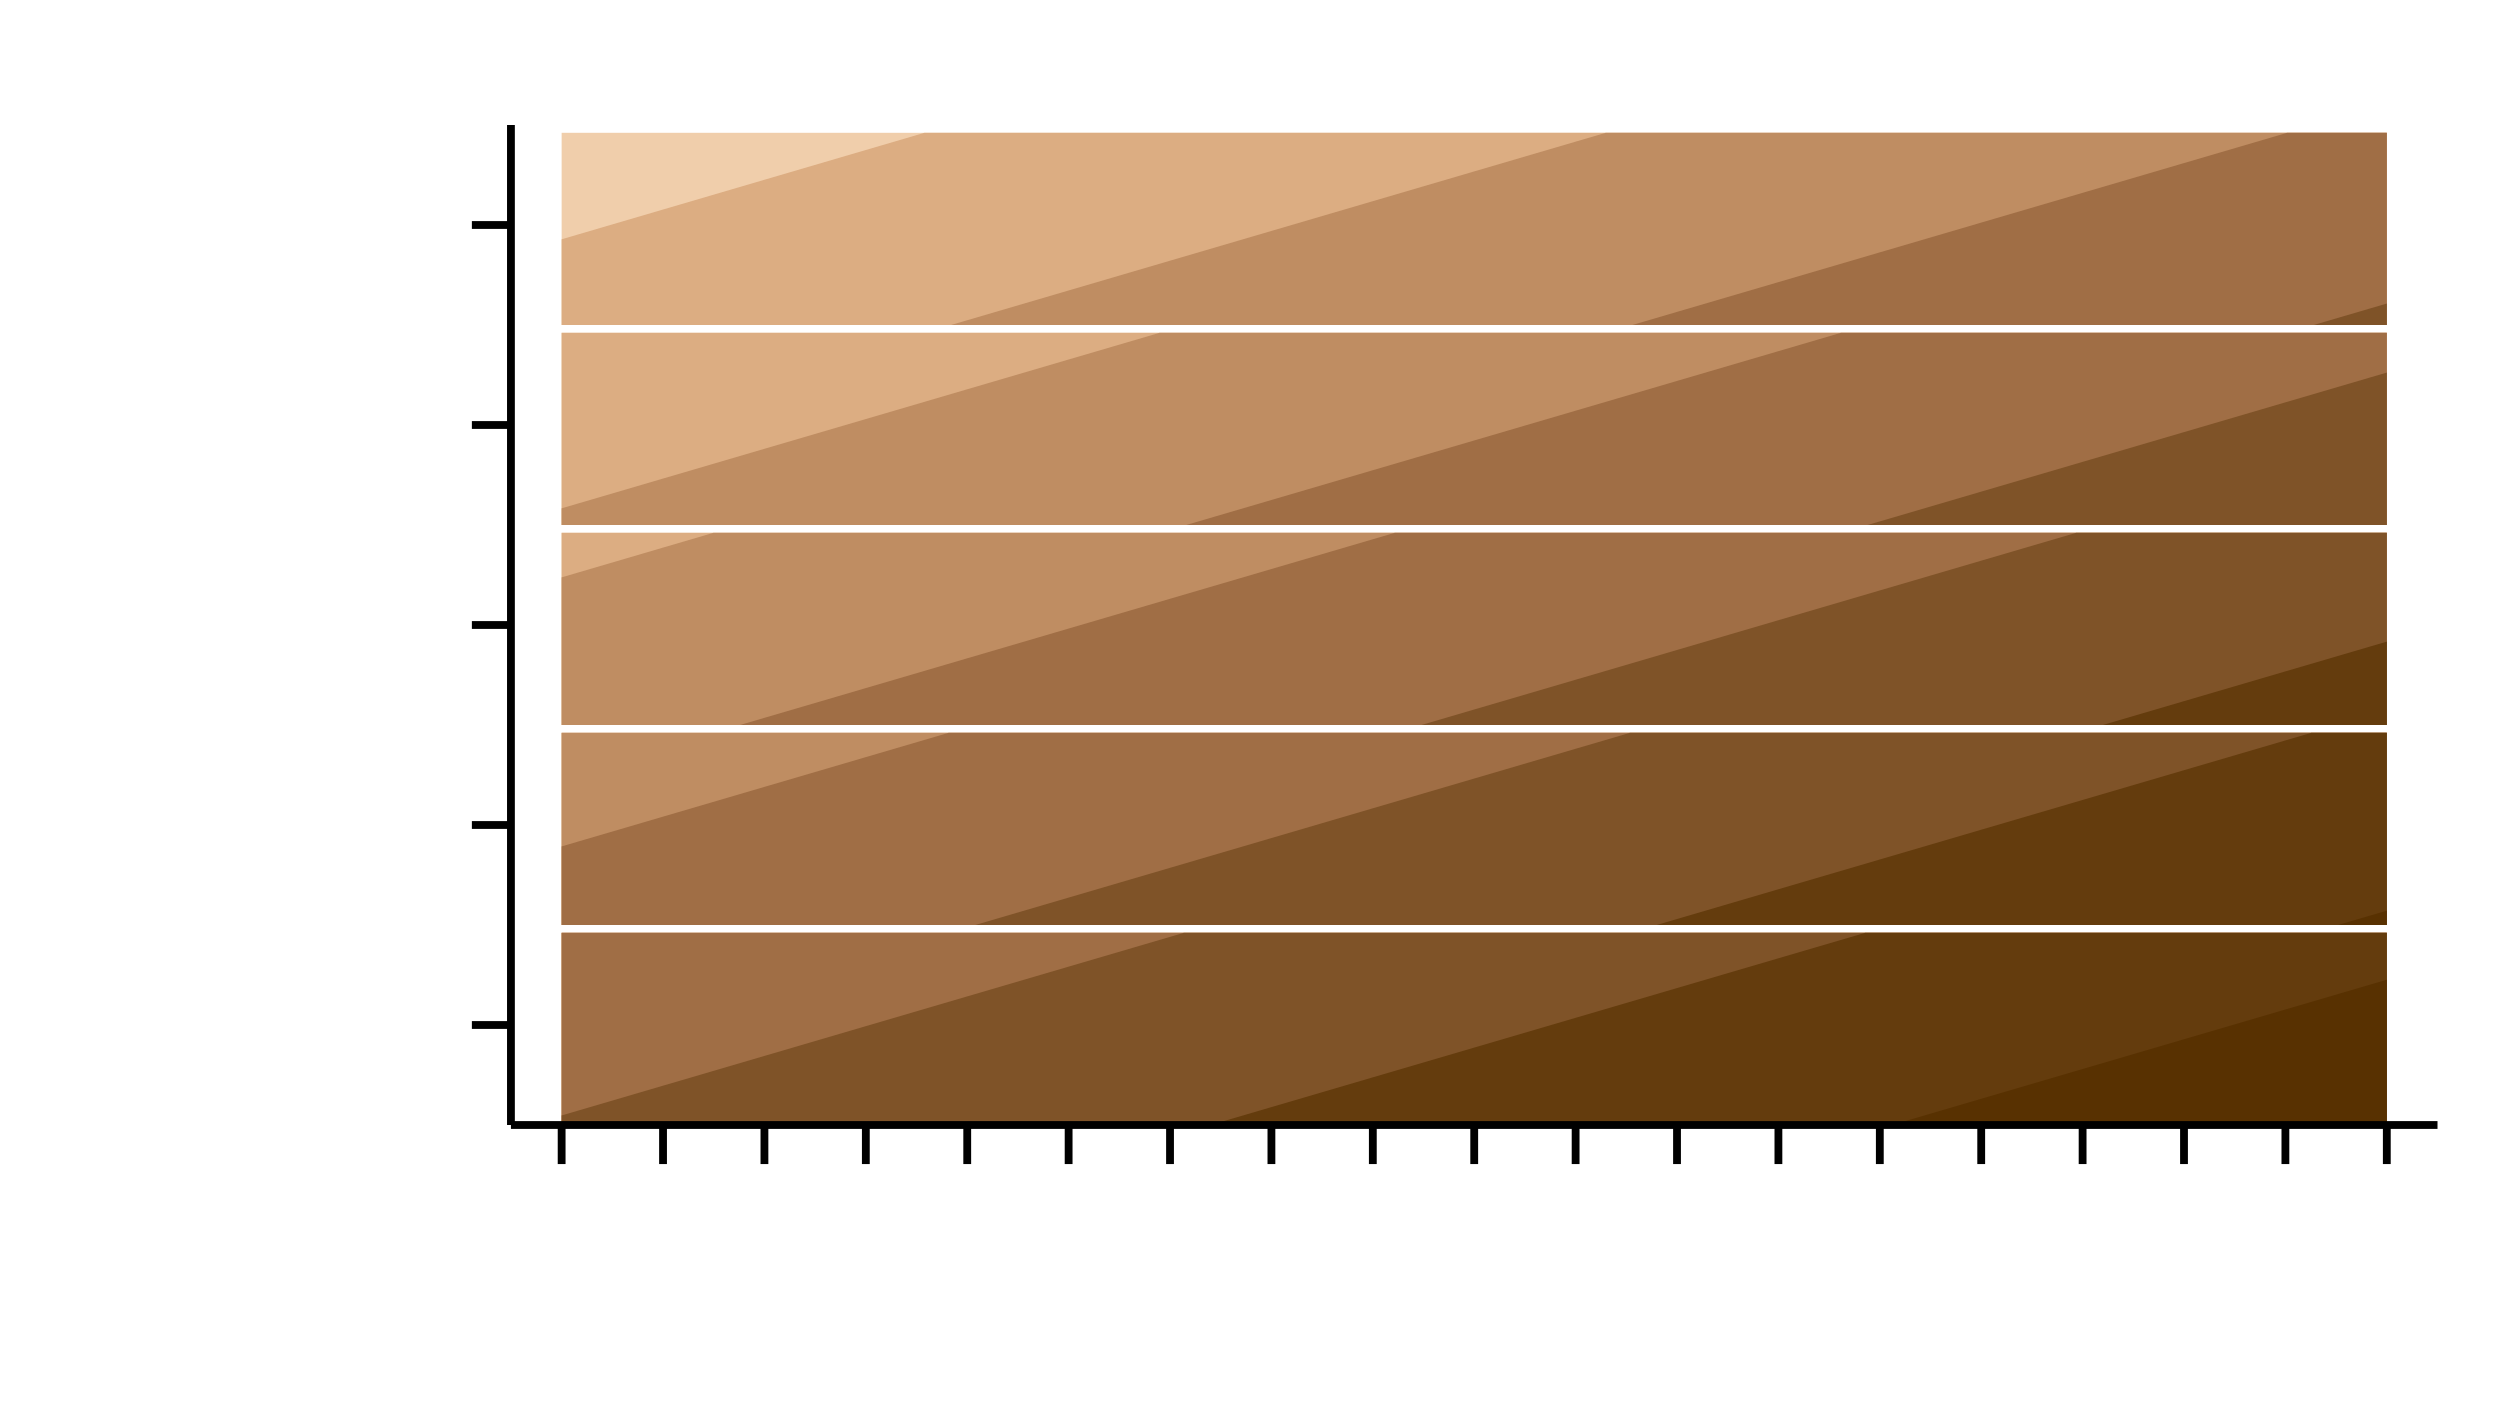
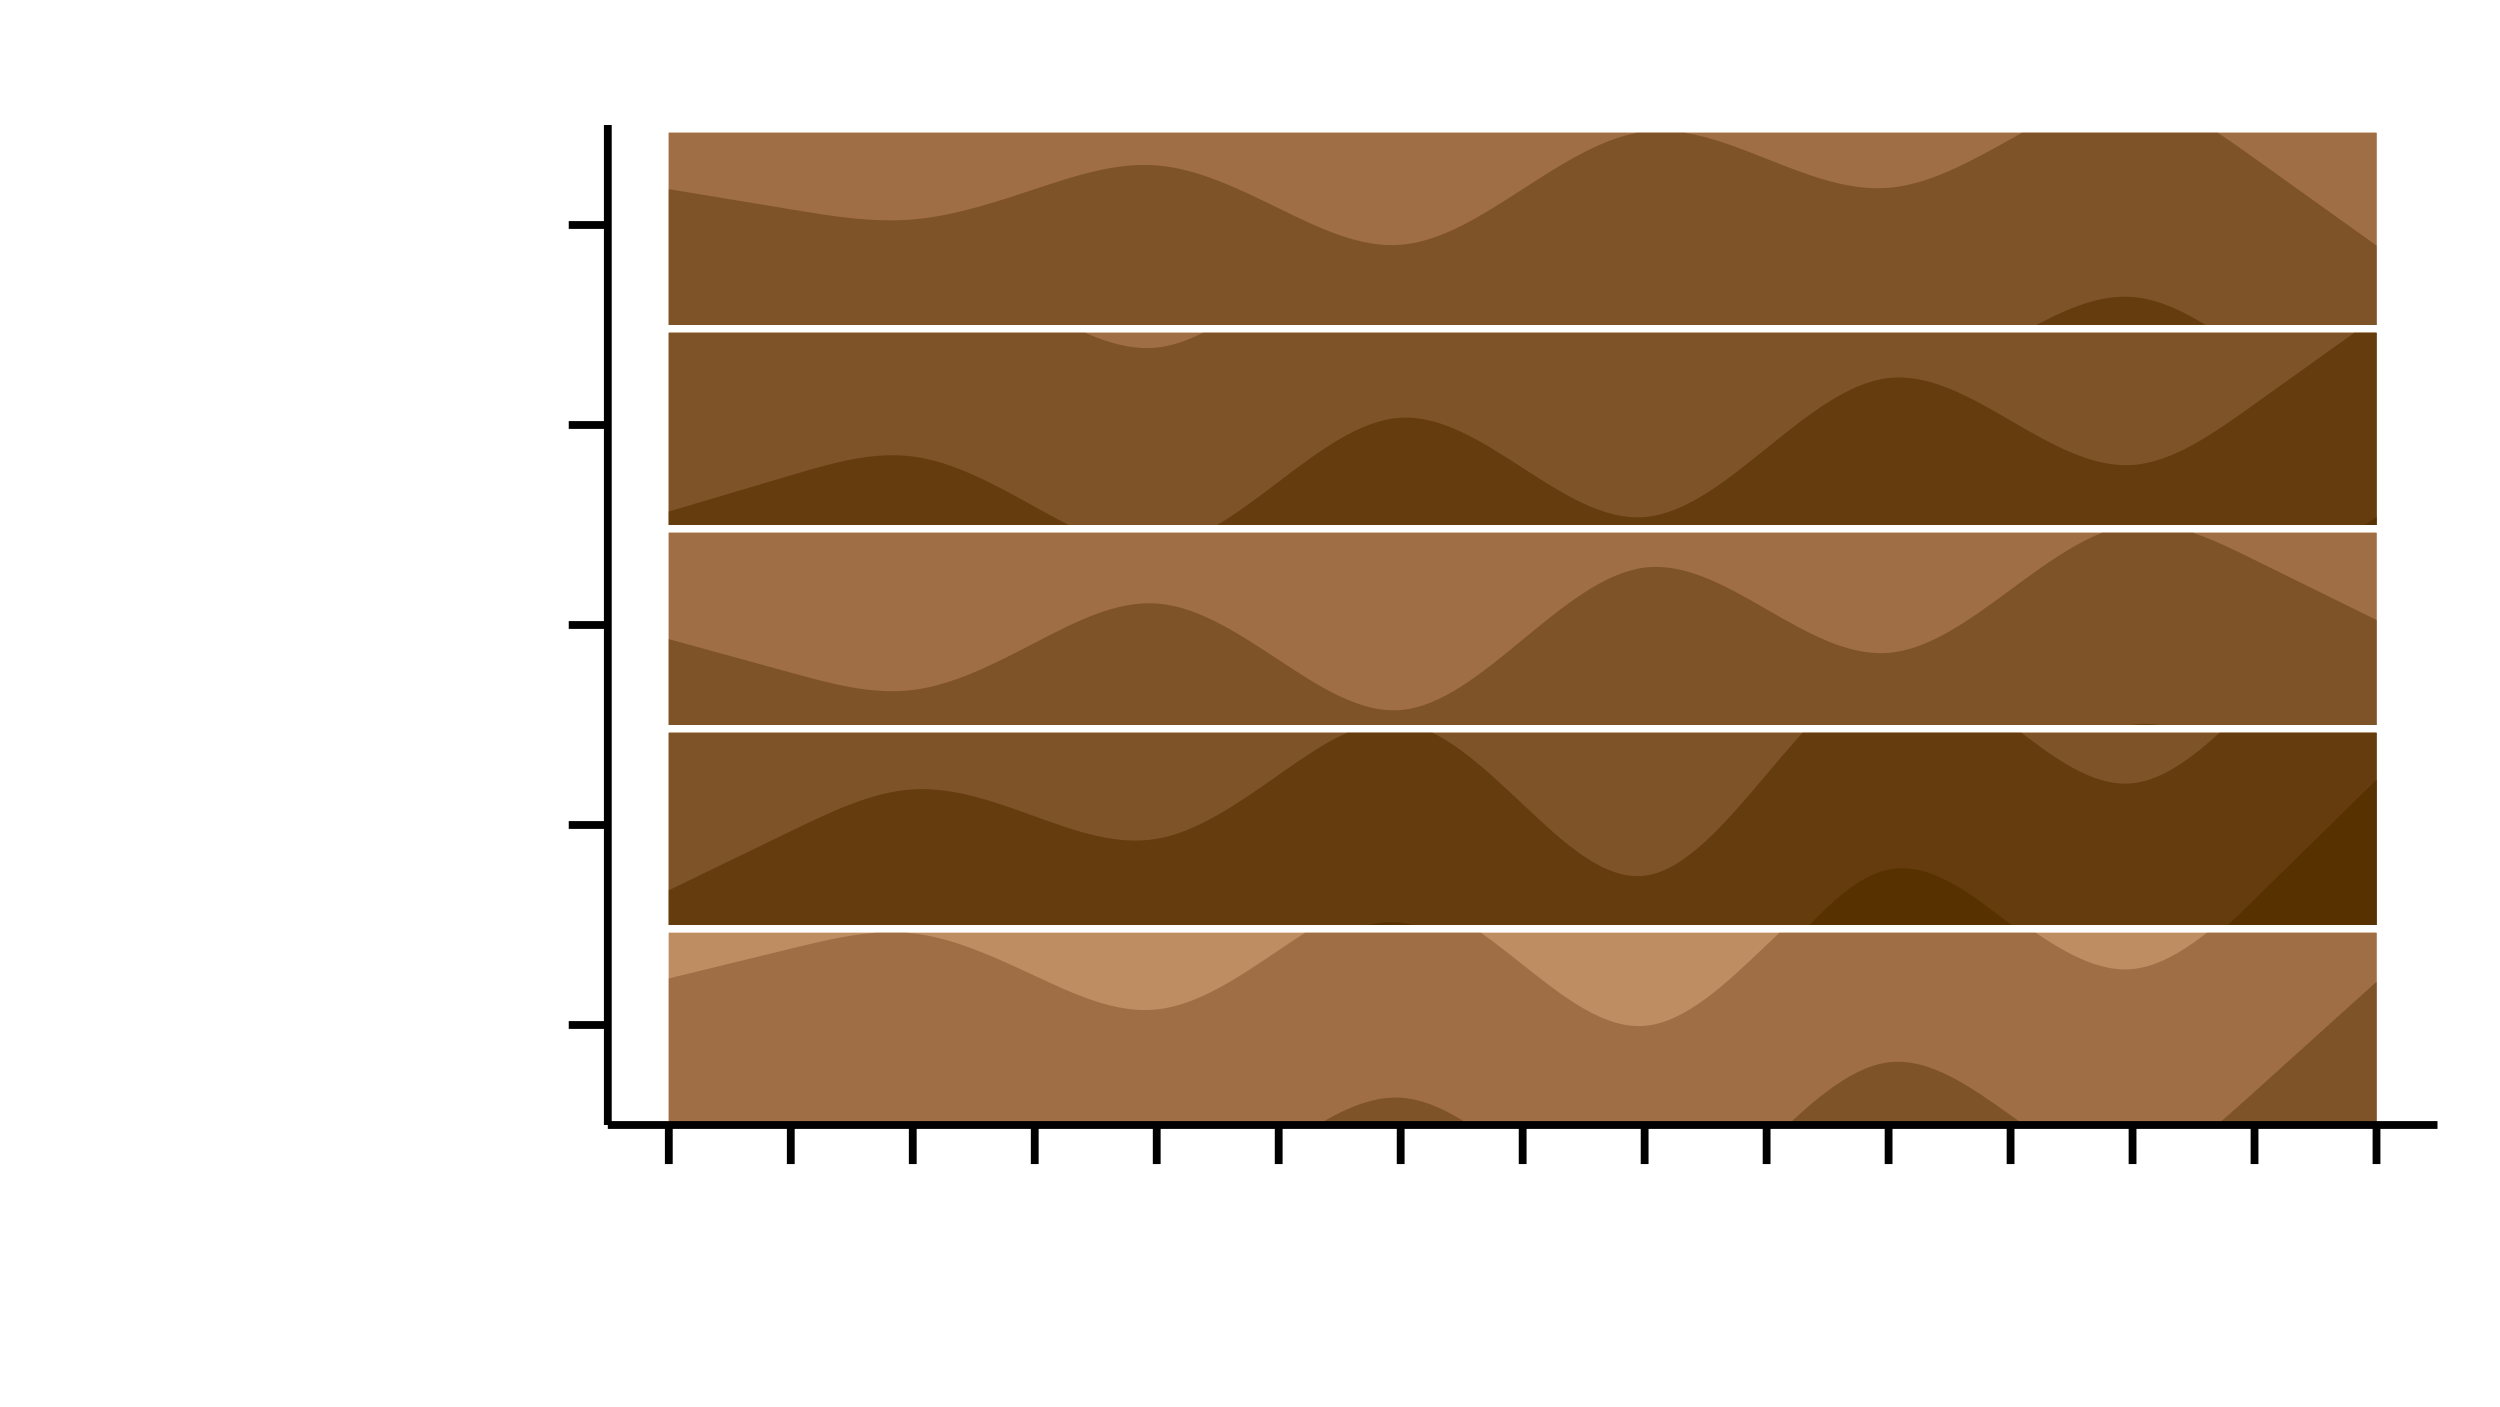
<svg xmlns="http://www.w3.org/2000/svg" width="320" height="180" viewBox="0 0 320 180">
  <svg width="320" height="180" viewBox="0 0 320 160" preserveAspectRatio="xMidYMid meet">
    <g data-chart-id="default-preview-HorizonChart" data-chart-type="area" data-area-variant="horizon" data-area-curve="basis" data-bands="7" data-renderer="observable-horizon@3" font-family="sans-serif">
      <g transform="translate(0 6)">
        <defs>
          <clipPath id="horizon-default-preview-HorizonChart-clip-0">
-             <rect x="65.4" y="1" width="246.6" height="24.6" />
+             <rect x="77.8" y="1" width="234.2" height="24.6" />
          </clipPath>
-           <path id="horizon-default-preview-HorizonChart-path-0" d="M71.889,-10.973L74.053,-11.608C76.216,-12.243,80.542,-13.513,84.868,-14.783C89.195,-16.053,93.521,-17.323,97.847,-18.593C102.174,-19.863,106.5,-21.133,110.826,-22.403C115.153,-23.673,119.479,-24.942,123.805,-26.212C128.132,-27.482,132.458,-28.752,136.784,-30.022C141.111,-31.292,145.437,-32.562,149.763,-33.832C154.089,-35.102,158.416,-36.372,162.742,-37.642C167.068,-38.912,171.395,-40.181,175.721,-41.451C180.047,-42.721,184.374,-43.991,188.7,-45.261C193.026,-46.531,197.353,-47.801,201.679,-49.071C206.005,-50.341,210.332,-51.611,214.658,-52.881C218.984,-54.15,223.311,-55.42,227.637,-56.69C231.963,-57.96,236.289,-59.23,240.616,-60.5C244.942,-61.77,249.268,-63.04,253.595,-64.31C257.921,-65.58,262.247,-66.85,266.574,-68.119C270.9,-69.389,275.226,-70.659,279.553,-71.929C283.879,-73.199,288.205,-74.469,292.532,-75.739C296.858,-77.009,301.184,-78.279,303.347,-78.914L305.511,-79.549L305.511,25.6L303.347,25.6C301.184,25.6,296.858,25.6,292.532,25.6C288.205,25.6,283.879,25.6,279.553,25.6C275.226,25.6,270.9,25.6,266.574,25.6C262.247,25.6,257.921,25.6,253.595,25.6C249.268,25.6,244.942,25.6,240.616,25.6C236.289,25.6,231.963,25.6,227.637,25.6C223.311,25.6,218.984,25.6,214.658,25.6C210.332,25.6,206.005,25.6,201.679,25.6C197.353,25.6,193.026,25.6,188.7,25.6C184.374,25.6,180.047,25.6,175.721,25.6C171.395,25.6,167.068,25.6,162.742,25.6C158.416,25.6,154.089,25.6,149.763,25.6C145.437,25.6,141.111,25.6,136.784,25.6C132.458,25.6,128.132,25.6,123.805,25.6C119.479,25.6,115.153,25.6,110.826,25.6C106.5,25.6,102.174,25.6,97.847,25.6C93.521,25.6,89.195,25.6,84.868,25.6C80.542,25.6,76.216,25.6,74.053,25.6L71.889,25.6Z" />
+           <path id="horizon-default-preview-HorizonChart-path-0" d="M85.607,-94.191L88.209,-93.76C90.811,-93.329,96.016,-92.467,101.22,-91.605C106.424,-90.743,111.629,-89.881,116.833,-90.312C122.038,-90.743,127.242,-92.467,132.447,-94.191C137.651,-95.916,142.856,-97.64,148.06,-97.231C153.264,-96.823,158.469,-94.282,163.673,-91.741C168.878,-89.2,174.082,-86.659,179.287,-87.067C184.491,-87.476,189.696,-90.834,194.9,-94.191C200.104,-97.549,205.309,-100.907,210.513,-101.553C215.718,-102.2,220.922,-100.135,226.127,-98.071C231.331,-96.006,236.536,-93.942,241.74,-94.361C246.944,-94.781,252.149,-97.685,257.353,-100.589C262.558,-103.493,267.762,-106.397,272.967,-105.989C278.171,-105.581,283.376,-101.86,288.58,-98.139C293.784,-94.418,298.989,-90.697,301.591,-88.837L304.193,-86.977L304.193,25.6L301.591,25.6C298.989,25.6,293.784,25.6,288.58,25.6C283.376,25.6,278.171,25.6,272.967,25.6C267.762,25.6,262.558,25.6,257.353,25.6C252.149,25.6,246.944,25.6,241.74,25.6C236.536,25.6,231.331,25.6,226.127,25.6C220.922,25.6,215.718,25.6,210.513,25.6C205.309,25.6,200.104,25.6,194.9,25.6C189.696,25.6,184.491,25.6,179.287,25.6C174.082,25.6,168.878,25.6,163.673,25.6C158.469,25.6,153.264,25.6,148.06,25.6C142.856,25.6,137.651,25.6,132.447,25.6C127.242,25.6,122.038,25.6,116.833,25.6C111.629,25.6,106.424,25.6,101.22,25.6C96.016,25.6,90.811,25.6,88.209,25.6L85.607,25.6Z" />
        </defs>
-         <g clip-path="url(#horizon-default-preview-HorizonChart-clip-0)" data-chart-id="default-preview-HorizonChart" data-mark-role="area" data-mark-group-id="mark-group:default-preview-HorizonChart:area" data-series-key="Alpha">
+         <g clip-path="url(#horizon-default-preview-HorizonChart-clip-0)" data-chart-id="default-preview-HorizonChart" data-mark-role="area" data-mark-group-id="mark-group:default-preview-HorizonChart:area" data-series-key="Person_A">
          <use href="#horizon-default-preview-HorizonChart-path-0" fill="#f0ceab" transform="translate(0 0)" />
          <use href="#horizon-default-preview-HorizonChart-path-0" fill="#dcad82" transform="translate(0 25.6)" />
          <use href="#horizon-default-preview-HorizonChart-path-0" fill="#bf8d62" transform="translate(0 51.2)" />
          <use href="#horizon-default-preview-HorizonChart-path-0" fill="#a06e45" transform="translate(0 76.8)" />
          <use href="#horizon-default-preview-HorizonChart-path-0" fill="#7f5328" transform="translate(0 102.4)" />
          <use href="#horizon-default-preview-HorizonChart-path-0" fill="#643c0d" transform="translate(0 128)" />
          <use href="#horizon-default-preview-HorizonChart-path-0" fill="#583101" transform="translate(0 153.6)" />
        </g>
      </g>
      <g transform="translate(0 31.6)">
        <defs>
          <clipPath id="horizon-default-preview-HorizonChart-clip-1">
-             <rect x="65.4" y="1" width="246.6" height="24.6" />
+             <rect x="77.8" y="1" width="234.2" height="24.6" />
          </clipPath>
-           <path id="horizon-default-preview-HorizonChart-path-1" d="M71.889,-27.736L74.053,-28.371C76.216,-29.006,80.542,-30.276,84.868,-31.546C89.195,-32.816,93.521,-34.086,97.847,-35.356C102.174,-36.626,106.5,-37.896,110.826,-39.165C115.153,-40.435,119.479,-41.705,123.805,-42.975C128.132,-44.245,132.458,-45.515,136.784,-46.785C141.111,-48.055,145.437,-49.325,149.763,-50.595C154.089,-51.865,158.416,-53.135,162.742,-54.404C167.068,-55.674,171.395,-56.944,175.721,-58.214C180.047,-59.484,184.374,-60.754,188.7,-62.024C193.026,-63.294,197.353,-64.564,201.679,-65.834C206.005,-67.104,210.332,-68.373,214.658,-69.643C218.984,-70.913,223.311,-72.183,227.637,-73.453C231.963,-74.723,236.289,-75.993,240.616,-77.263C244.942,-78.533,249.268,-79.803,253.595,-81.073C257.921,-82.342,262.247,-83.612,266.574,-84.882C270.9,-86.152,275.226,-87.422,279.553,-88.692C283.879,-89.962,288.205,-91.232,292.532,-92.502C296.858,-93.772,301.184,-95.042,303.347,-95.677L305.511,-96.312L305.511,25.6L303.347,25.6C301.184,25.6,296.858,25.6,292.532,25.6C288.205,25.6,283.879,25.6,279.553,25.6C275.226,25.6,270.9,25.6,266.574,25.6C262.247,25.6,257.921,25.6,253.595,25.6C249.268,25.6,244.942,25.6,240.616,25.6C236.289,25.6,231.963,25.6,227.637,25.6C223.311,25.6,218.984,25.6,214.658,25.6C210.332,25.6,206.005,25.6,201.679,25.6C197.353,25.6,193.026,25.6,188.7,25.6C184.374,25.6,180.047,25.6,175.721,25.6C171.395,25.6,167.068,25.6,162.742,25.6C158.416,25.6,154.089,25.6,149.763,25.6C145.437,25.6,141.111,25.6,136.784,25.6C132.458,25.6,128.132,25.6,123.805,25.6C119.479,25.6,115.153,25.6,110.826,25.6C106.5,25.6,102.174,25.6,97.847,25.6C93.521,25.6,89.195,25.6,84.868,25.6C80.542,25.6,76.216,25.6,74.053,25.6L71.889,25.6Z" />
+           <path id="horizon-default-preview-HorizonChart-path-1" d="M85.607,-104.129L88.209,-104.9C90.811,-105.671,96.016,-107.214,101.22,-108.757C106.424,-110.3,111.629,-111.842,116.833,-111.173C122.038,-110.504,127.242,-107.622,132.447,-104.741C137.651,-101.86,142.856,-98.978,148.06,-99.512C153.264,-100.045,158.469,-103.992,163.673,-107.94C168.878,-111.888,174.082,-115.835,179.287,-116.13C184.491,-116.425,189.696,-113.068,194.9,-109.71C200.104,-106.352,205.309,-102.994,210.513,-103.414C215.718,-103.834,220.922,-108.031,226.127,-112.228C231.331,-116.425,236.536,-120.623,241.74,-121.212C246.944,-121.802,252.149,-118.785,257.353,-115.767C262.558,-112.75,267.762,-109.732,272.967,-110.084C278.171,-110.436,283.376,-114.157,288.58,-117.877C293.784,-121.598,298.989,-125.319,301.591,-127.179L304.193,-129.04L304.193,25.6L301.591,25.6C298.989,25.6,293.784,25.6,288.58,25.6C283.376,25.6,278.171,25.6,272.967,25.6C267.762,25.6,262.558,25.6,257.353,25.6C252.149,25.6,246.944,25.6,241.74,25.6C236.536,25.6,231.331,25.6,226.127,25.6C220.922,25.6,215.718,25.6,210.513,25.6C205.309,25.6,200.104,25.6,194.9,25.6C189.696,25.6,184.491,25.6,179.287,25.6C174.082,25.6,168.878,25.6,163.673,25.6C158.469,25.6,153.264,25.6,148.06,25.6C142.856,25.6,137.651,25.6,132.447,25.6C127.242,25.6,122.038,25.6,116.833,25.6C111.629,25.6,106.424,25.6,101.22,25.6C96.016,25.6,90.811,25.6,88.209,25.6L85.607,25.6Z" />
        </defs>
-         <g clip-path="url(#horizon-default-preview-HorizonChart-clip-1)" data-chart-id="default-preview-HorizonChart" data-mark-role="area" data-mark-group-id="mark-group:default-preview-HorizonChart:area" data-series-key="Beta">
+         <g clip-path="url(#horizon-default-preview-HorizonChart-clip-1)" data-chart-id="default-preview-HorizonChart" data-mark-role="area" data-mark-group-id="mark-group:default-preview-HorizonChart:area" data-series-key="Person_B">
          <use href="#horizon-default-preview-HorizonChart-path-1" fill="#f0ceab" transform="translate(0 0)" />
          <use href="#horizon-default-preview-HorizonChart-path-1" fill="#dcad82" transform="translate(0 25.6)" />
          <use href="#horizon-default-preview-HorizonChart-path-1" fill="#bf8d62" transform="translate(0 51.2)" />
          <use href="#horizon-default-preview-HorizonChart-path-1" fill="#a06e45" transform="translate(0 76.8)" />
          <use href="#horizon-default-preview-HorizonChart-path-1" fill="#7f5328" transform="translate(0 102.4)" />
          <use href="#horizon-default-preview-HorizonChart-path-1" fill="#643c0d" transform="translate(0 128)" />
          <use href="#horizon-default-preview-HorizonChart-path-1" fill="#583101" transform="translate(0 153.6)" />
        </g>
      </g>
      <g transform="translate(0 57.2)">
        <defs>
          <clipPath id="horizon-default-preview-HorizonChart-clip-2">
-             <rect x="65.4" y="1" width="246.6" height="24.6" />
+             <rect x="77.8" y="1" width="234.2" height="24.6" />
          </clipPath>
-           <path id="horizon-default-preview-HorizonChart-path-2" d="M71.889,-44.499L74.053,-45.134C76.216,-45.769,80.542,-47.039,84.868,-48.309C89.195,-49.579,93.521,-50.849,97.847,-52.119C102.174,-53.388,106.5,-54.658,110.826,-55.928C115.153,-57.198,119.479,-58.468,123.805,-59.738C128.132,-61.008,132.458,-62.278,136.784,-63.548C141.111,-64.818,145.437,-66.088,149.763,-67.358C154.089,-68.627,158.416,-69.897,162.742,-71.167C167.068,-72.437,171.395,-73.707,175.721,-74.977C180.047,-76.247,184.374,-77.517,188.7,-78.787C193.026,-80.057,197.353,-81.327,201.679,-82.596C206.005,-83.866,210.332,-85.136,214.658,-86.406C218.984,-87.676,223.311,-88.946,227.637,-90.216C231.963,-91.486,236.289,-92.756,240.616,-94.026C244.942,-95.296,249.268,-96.565,253.595,-97.835C257.921,-99.105,262.247,-100.375,266.574,-101.645C270.9,-102.915,275.226,-104.185,279.553,-105.455C283.879,-106.725,288.205,-107.995,292.532,-109.265C296.858,-110.535,301.184,-111.804,303.347,-112.439L305.511,-113.074L305.511,25.6L303.347,25.6C301.184,25.6,296.858,25.6,292.532,25.6C288.205,25.6,283.879,25.6,279.553,25.6C275.226,25.6,270.9,25.6,266.574,25.6C262.247,25.6,257.921,25.6,253.595,25.6C249.268,25.6,244.942,25.6,240.616,25.6C236.289,25.6,231.963,25.6,227.637,25.6C223.311,25.6,218.984,25.6,214.658,25.6C210.332,25.6,206.005,25.6,201.679,25.6C197.353,25.6,193.026,25.6,188.7,25.6C184.374,25.6,180.047,25.6,175.721,25.6C171.395,25.6,167.068,25.6,162.742,25.6C158.416,25.6,154.089,25.6,149.763,25.6C145.437,25.6,141.111,25.6,136.784,25.6C132.458,25.6,128.132,25.6,123.805,25.6C119.479,25.6,115.153,25.6,110.826,25.6C106.5,25.6,102.174,25.6,97.847,25.6C93.521,25.6,89.195,25.6,84.868,25.6C80.542,25.6,76.216,25.6,74.053,25.6L71.889,25.6Z" />
+           <path id="horizon-default-preview-HorizonChart-path-2" d="M85.607,-87.793L88.209,-87.079C90.811,-86.364,96.016,-84.935,101.22,-83.505C106.424,-82.076,111.629,-80.647,116.833,-81.282C122.038,-81.917,127.242,-84.617,132.447,-87.317C137.651,-90.017,142.856,-92.717,148.06,-92.354C153.264,-91.991,158.469,-88.565,163.673,-85.139C168.878,-81.713,174.082,-78.287,179.287,-78.718C184.491,-79.149,189.696,-83.437,194.9,-87.725C200.104,-92.013,205.309,-96.301,210.513,-96.948C215.718,-97.594,220.922,-94.6,226.127,-91.605C231.331,-88.61,236.536,-85.615,241.74,-86.035C246.944,-86.455,252.149,-90.289,257.353,-94.123C262.558,-97.957,267.762,-101.792,272.967,-102.427C278.171,-103.062,283.376,-100.498,288.58,-97.935C293.784,-95.371,298.989,-92.807,301.591,-91.525L304.193,-90.244L304.193,25.6L301.591,25.6C298.989,25.6,293.784,25.6,288.58,25.6C283.376,25.6,278.171,25.6,272.967,25.6C267.762,25.6,262.558,25.6,257.353,25.6C252.149,25.6,246.944,25.6,241.74,25.6C236.536,25.6,231.331,25.6,226.127,25.6C220.922,25.6,215.718,25.6,210.513,25.6C205.309,25.6,200.104,25.6,194.9,25.6C189.696,25.6,184.491,25.6,179.287,25.6C174.082,25.6,168.878,25.6,163.673,25.6C158.469,25.6,153.264,25.6,148.06,25.6C142.856,25.6,137.651,25.6,132.447,25.6C127.242,25.6,122.038,25.6,116.833,25.6C111.629,25.6,106.424,25.6,101.22,25.6C96.016,25.6,90.811,25.6,88.209,25.6L85.607,25.6Z" />
        </defs>
-         <g clip-path="url(#horizon-default-preview-HorizonChart-clip-2)" data-chart-id="default-preview-HorizonChart" data-mark-role="area" data-mark-group-id="mark-group:default-preview-HorizonChart:area" data-series-key="Gamma">
+         <g clip-path="url(#horizon-default-preview-HorizonChart-clip-2)" data-chart-id="default-preview-HorizonChart" data-mark-role="area" data-mark-group-id="mark-group:default-preview-HorizonChart:area" data-series-key="Person_C">
          <use href="#horizon-default-preview-HorizonChart-path-2" fill="#f0ceab" transform="translate(0 0)" />
          <use href="#horizon-default-preview-HorizonChart-path-2" fill="#dcad82" transform="translate(0 25.6)" />
          <use href="#horizon-default-preview-HorizonChart-path-2" fill="#bf8d62" transform="translate(0 51.2)" />
          <use href="#horizon-default-preview-HorizonChart-path-2" fill="#a06e45" transform="translate(0 76.8)" />
          <use href="#horizon-default-preview-HorizonChart-path-2" fill="#7f5328" transform="translate(0 102.4)" />
          <use href="#horizon-default-preview-HorizonChart-path-2" fill="#643c0d" transform="translate(0 128)" />
          <use href="#horizon-default-preview-HorizonChart-path-2" fill="#583101" transform="translate(0 153.6)" />
        </g>
      </g>
      <g transform="translate(0 82.8)">
        <defs>
          <clipPath id="horizon-default-preview-HorizonChart-clip-3">
-             <rect x="65.4" y="1" width="246.6" height="24.6" />
+             <rect x="77.8" y="1" width="234.2" height="24.6" />
          </clipPath>
-           <path id="horizon-default-preview-HorizonChart-path-3" d="M71.889,-61.262L74.053,-61.897C76.216,-62.532,80.542,-63.802,84.868,-65.072C89.195,-66.342,93.521,-67.612,97.847,-68.881C102.174,-70.151,106.5,-71.421,110.826,-72.691C115.153,-73.961,119.479,-75.231,123.805,-76.501C128.132,-77.771,132.458,-79.041,136.784,-80.311C141.111,-81.581,145.437,-82.85,149.763,-84.12C154.089,-85.39,158.416,-86.66,162.742,-87.93C167.068,-89.2,171.395,-90.47,175.721,-91.74C180.047,-93.01,184.374,-94.28,188.7,-95.55C193.026,-96.819,197.353,-98.089,201.679,-99.359C206.005,-100.629,210.332,-101.899,214.658,-103.169C218.984,-104.439,223.311,-105.709,227.637,-106.979C231.963,-108.249,236.289,-109.519,240.616,-110.788C244.942,-112.058,249.268,-113.328,253.595,-114.598C257.921,-115.868,262.247,-117.138,266.574,-118.408C270.9,-119.678,275.226,-120.948,279.553,-122.218C283.879,-123.488,288.205,-124.758,292.532,-126.027C296.858,-127.297,301.184,-128.567,303.347,-129.202L305.511,-129.837L305.511,25.6L303.347,25.6C301.184,25.6,296.858,25.6,292.532,25.6C288.205,25.6,283.879,25.6,279.553,25.6C275.226,25.6,270.9,25.6,266.574,25.6C262.247,25.6,257.921,25.6,253.595,25.6C249.268,25.6,244.942,25.6,240.616,25.6C236.289,25.6,231.963,25.6,227.637,25.6C223.311,25.6,218.984,25.6,214.658,25.6C210.332,25.6,206.005,25.6,201.679,25.6C197.353,25.6,193.026,25.6,188.7,25.6C184.374,25.6,180.047,25.6,175.721,25.6C171.395,25.6,167.068,25.6,162.742,25.6C158.416,25.6,154.089,25.6,149.763,25.6C145.437,25.6,141.111,25.6,136.784,25.6C132.458,25.6,128.132,25.6,123.805,25.6C119.479,25.6,115.153,25.6,110.826,25.6C106.5,25.6,102.174,25.6,97.847,25.6C93.521,25.6,89.195,25.6,84.868,25.6C80.542,25.6,76.216,25.6,74.053,25.6L71.889,25.6Z" />
+           <path id="horizon-default-preview-HorizonChart-path-3" d="M85.607,-106.851L88.209,-108.11C90.811,-109.369,96.016,-111.888,101.22,-114.406C106.424,-116.924,111.629,-119.443,116.833,-119.76C122.038,-120.078,127.242,-118.195,132.447,-116.312C137.651,-114.429,142.856,-112.546,148.06,-113.431C153.264,-114.315,158.469,-117.968,163.673,-121.621C168.878,-125.274,174.082,-128.926,179.287,-128.302C184.491,-127.678,189.696,-122.778,194.9,-117.877C200.104,-112.977,205.309,-108.076,210.513,-108.711C215.718,-109.347,220.922,-115.518,226.127,-121.689C231.331,-127.86,236.536,-134.031,241.74,-135.097C246.944,-136.164,252.149,-132.125,257.353,-128.087C262.558,-124.048,267.762,-120.01,272.967,-120.543C278.171,-121.076,283.376,-126.181,288.58,-131.286C293.784,-136.391,298.989,-141.495,301.591,-144.048L304.193,-146.6L304.193,25.6L301.591,25.6C298.989,25.6,293.784,25.6,288.58,25.6C283.376,25.6,278.171,25.6,272.967,25.6C267.762,25.6,262.558,25.6,257.353,25.6C252.149,25.6,246.944,25.6,241.74,25.6C236.536,25.6,231.331,25.6,226.127,25.6C220.922,25.6,215.718,25.6,210.513,25.6C205.309,25.6,200.104,25.6,194.9,25.6C189.696,25.6,184.491,25.6,179.287,25.6C174.082,25.6,168.878,25.6,163.673,25.6C158.469,25.6,153.264,25.6,148.06,25.6C142.856,25.6,137.651,25.6,132.447,25.6C127.242,25.6,122.038,25.6,116.833,25.6C111.629,25.6,106.424,25.6,101.22,25.6C96.016,25.6,90.811,25.6,88.209,25.6L85.607,25.6Z" />
        </defs>
-         <g clip-path="url(#horizon-default-preview-HorizonChart-clip-3)" data-chart-id="default-preview-HorizonChart" data-mark-role="area" data-mark-group-id="mark-group:default-preview-HorizonChart:area" data-series-key="Delta">
+         <g clip-path="url(#horizon-default-preview-HorizonChart-clip-3)" data-chart-id="default-preview-HorizonChart" data-mark-role="area" data-mark-group-id="mark-group:default-preview-HorizonChart:area" data-series-key="Person_D">
          <use href="#horizon-default-preview-HorizonChart-path-3" fill="#f0ceab" transform="translate(0 0)" />
          <use href="#horizon-default-preview-HorizonChart-path-3" fill="#dcad82" transform="translate(0 25.6)" />
          <use href="#horizon-default-preview-HorizonChart-path-3" fill="#bf8d62" transform="translate(0 51.2)" />
          <use href="#horizon-default-preview-HorizonChart-path-3" fill="#a06e45" transform="translate(0 76.8)" />
          <use href="#horizon-default-preview-HorizonChart-path-3" fill="#7f5328" transform="translate(0 102.4)" />
          <use href="#horizon-default-preview-HorizonChart-path-3" fill="#643c0d" transform="translate(0 128)" />
          <use href="#horizon-default-preview-HorizonChart-path-3" fill="#583101" transform="translate(0 153.6)" />
        </g>
      </g>
      <g transform="translate(0 108.4)">
        <defs>
          <clipPath id="horizon-default-preview-HorizonChart-clip-4">
-             <rect x="65.4" y="1" width="246.6" height="24.6" />
+             <rect x="77.8" y="1" width="234.2" height="24.6" />
          </clipPath>
-           <path id="horizon-default-preview-HorizonChart-path-4" d="M71.889,-78.025L74.053,-78.66C76.216,-79.295,80.542,-80.565,84.868,-81.835C89.195,-83.104,93.521,-84.374,97.847,-85.644C102.174,-86.914,106.5,-88.184,110.826,-89.454C115.153,-90.724,119.479,-91.994,123.805,-93.264C128.132,-94.534,132.458,-95.804,136.784,-97.073C141.111,-98.343,145.437,-99.613,149.763,-100.883C154.089,-102.153,158.416,-103.423,162.742,-104.693C167.068,-105.963,171.395,-107.233,175.721,-108.503C180.047,-109.773,184.374,-111.042,188.7,-112.312C193.026,-113.582,197.353,-114.852,201.679,-116.122C206.005,-117.392,210.332,-118.662,214.658,-119.932C218.984,-121.202,223.311,-122.472,227.637,-123.742C231.963,-125.012,236.289,-126.281,240.616,-127.551C244.942,-128.821,249.268,-130.091,253.595,-131.361C257.921,-132.631,262.247,-133.901,266.574,-135.171C270.9,-136.441,275.226,-137.711,279.553,-138.981C283.879,-140.25,288.205,-141.52,292.532,-142.79C296.858,-144.06,301.184,-145.33,303.347,-145.965L305.511,-146.6L305.511,25.6L303.347,25.6C301.184,25.6,296.858,25.6,292.532,25.6C288.205,25.6,283.879,25.6,279.553,25.6C275.226,25.6,270.9,25.6,266.574,25.6C262.247,25.6,257.921,25.6,253.595,25.6C249.268,25.6,244.942,25.6,240.616,25.6C236.289,25.6,231.963,25.6,227.637,25.6C223.311,25.6,218.984,25.6,214.658,25.6C210.332,25.6,206.005,25.6,201.679,25.6C197.353,25.6,193.026,25.6,188.7,25.6C184.374,25.6,180.047,25.6,175.721,25.6C171.395,25.6,167.068,25.6,162.742,25.6C158.416,25.6,154.089,25.6,149.763,25.6C145.437,25.6,141.111,25.6,136.784,25.6C132.458,25.6,128.132,25.6,123.805,25.6C119.479,25.6,115.153,25.6,110.826,25.6C106.5,25.6,102.174,25.6,97.847,25.6C93.521,25.6,89.195,25.6,84.868,25.6C80.542,25.6,76.216,25.6,74.053,25.6L71.889,25.6Z" />
+           <path id="horizon-default-preview-HorizonChart-path-4" d="M85.607,-69.961L88.209,-70.596C90.811,-71.231,96.016,-72.502,101.22,-73.772C106.424,-75.043,111.629,-76.313,116.833,-75.735C122.038,-75.156,127.242,-72.729,132.447,-70.301C137.651,-67.874,142.856,-65.446,148.06,-65.99C153.264,-66.535,158.469,-70.052,163.673,-73.568C168.878,-77.085,174.082,-80.601,179.287,-80.295C184.491,-79.989,189.696,-75.86,194.9,-71.73C200.104,-67.601,205.309,-63.472,210.513,-63.892C215.718,-64.312,220.922,-69.28,226.127,-74.249C231.331,-79.217,236.536,-84.186,241.74,-84.821C246.944,-85.457,252.149,-81.758,257.353,-78.06C262.558,-74.362,267.762,-70.664,272.967,-71.163C278.171,-71.662,283.376,-76.359,288.58,-81.055C293.784,-85.751,298.989,-90.448,301.591,-92.796L304.193,-95.144L304.193,25.6L301.591,25.6C298.989,25.6,293.784,25.6,288.58,25.6C283.376,25.6,278.171,25.6,272.967,25.6C267.762,25.6,262.558,25.6,257.353,25.6C252.149,25.6,246.944,25.6,241.74,25.6C236.536,25.6,231.331,25.6,226.127,25.6C220.922,25.6,215.718,25.6,210.513,25.6C205.309,25.6,200.104,25.6,194.9,25.6C189.696,25.6,184.491,25.6,179.287,25.6C174.082,25.6,168.878,25.6,163.673,25.6C158.469,25.6,153.264,25.6,148.06,25.6C142.856,25.6,137.651,25.6,132.447,25.6C127.242,25.6,122.038,25.6,116.833,25.6C111.629,25.6,106.424,25.6,101.22,25.6C96.016,25.6,90.811,25.6,88.209,25.6L85.607,25.6Z" />
        </defs>
-         <g clip-path="url(#horizon-default-preview-HorizonChart-clip-4)" data-chart-id="default-preview-HorizonChart" data-mark-role="area" data-mark-group-id="mark-group:default-preview-HorizonChart:area" data-series-key="Epsilon">
+         <g clip-path="url(#horizon-default-preview-HorizonChart-clip-4)" data-chart-id="default-preview-HorizonChart" data-mark-role="area" data-mark-group-id="mark-group:default-preview-HorizonChart:area" data-series-key="Person_E">
          <use href="#horizon-default-preview-HorizonChart-path-4" fill="#f0ceab" transform="translate(0 0)" />
          <use href="#horizon-default-preview-HorizonChart-path-4" fill="#dcad82" transform="translate(0 25.6)" />
          <use href="#horizon-default-preview-HorizonChart-path-4" fill="#bf8d62" transform="translate(0 51.2)" />
          <use href="#horizon-default-preview-HorizonChart-path-4" fill="#a06e45" transform="translate(0 76.8)" />
          <use href="#horizon-default-preview-HorizonChart-path-4" fill="#7f5328" transform="translate(0 102.4)" />
          <use href="#horizon-default-preview-HorizonChart-path-4" fill="#643c0d" transform="translate(0 128)" />
          <use href="#horizon-default-preview-HorizonChart-path-4" fill="#583101" transform="translate(0 153.6)" />
        </g>
      </g>
      <g data-mark-role="horizon-axis" data-axis="x">
-         <line x1="65.4" x2="312" y1="134" y2="134" stroke="currentColor" />
-         <g class="tick" transform="translate(71.88947 134)">
+         <line x1="77.8" x2="312" y1="134" y2="134" stroke="currentColor" />
+         <g class="tick" transform="translate(85.60667 134)">
          <line y2="5" stroke="currentColor" />
        </g>
-         <g class="tick" transform="translate(84.86842 134)">
+         <g class="tick" transform="translate(101.22 134)">
          <line y2="5" stroke="currentColor" />
        </g>
-         <g class="tick" transform="translate(97.84737 134)">
+         <g class="tick" transform="translate(116.8333 134)">
          <line y2="5" stroke="currentColor" />
        </g>
-         <g class="tick" transform="translate(110.8263 134)">
+         <g class="tick" transform="translate(132.4467 134)">
          <line y2="5" stroke="currentColor" />
        </g>
-         <g class="tick" transform="translate(123.8053 134)">
+         <g class="tick" transform="translate(148.06 134)">
          <line y2="5" stroke="currentColor" />
        </g>
-         <g class="tick" transform="translate(136.7842 134)">
+         <g class="tick" transform="translate(163.6733 134)">
          <line y2="5" stroke="currentColor" />
        </g>
-         <g class="tick" transform="translate(149.7632 134)">
+         <g class="tick" transform="translate(179.2867 134)">
          <line y2="5" stroke="currentColor" />
        </g>
-         <g class="tick" transform="translate(162.7421 134)">
+         <g class="tick" transform="translate(194.9 134)">
          <line y2="5" stroke="currentColor" />
        </g>
-         <g class="tick" transform="translate(175.7211 134)">
+         <g class="tick" transform="translate(210.5133 134)">
          <line y2="5" stroke="currentColor" />
        </g>
-         <g class="tick" transform="translate(188.7 134)">
+         <g class="tick" transform="translate(226.1267 134)">
          <line y2="5" stroke="currentColor" />
        </g>
-         <g class="tick" transform="translate(201.6789 134)">
+         <g class="tick" transform="translate(241.74 134)">
          <line y2="5" stroke="currentColor" />
        </g>
-         <g class="tick" transform="translate(214.6579 134)">
+         <g class="tick" transform="translate(257.3533 134)">
          <line y2="5" stroke="currentColor" />
        </g>
-         <g class="tick" transform="translate(227.6368 134)">
+         <g class="tick" transform="translate(272.9667 134)">
          <line y2="5" stroke="currentColor" />
        </g>
-         <g class="tick" transform="translate(240.6158 134)">
+         <g class="tick" transform="translate(288.58 134)">
          <line y2="5" stroke="currentColor" />
        </g>
-         <g class="tick" transform="translate(253.5947 134)">
-           <line y2="5" stroke="currentColor" />
-         </g>
-         <g class="tick" transform="translate(266.5737 134)">
-           <line y2="5" stroke="currentColor" />
-         </g>
-         <g class="tick" transform="translate(279.5526 134)">
-           <line y2="5" stroke="currentColor" />
-         </g>
-         <g class="tick" transform="translate(292.5316 134)">
-           <line y2="5" stroke="currentColor" />
-         </g>
-         <g class="tick" transform="translate(305.5105 134)">
+         <g class="tick" transform="translate(304.1933 134)">
          <line y2="5" stroke="currentColor" />
        </g>
      </g>
      <g data-mark-role="horizon-axis" data-axis="y">
-         <line x1="65.4" x2="65.4" y1="6" y2="134" stroke="currentColor" />
-         <line x1="60.4" x2="65.4" y1="18.8" y2="18.8" stroke="currentColor" />
-         <line x1="60.4" x2="65.4" y1="44.4" y2="44.4" stroke="currentColor" />
-         <line x1="60.4" x2="65.4" y1="70" y2="70" stroke="currentColor" />
-         <line x1="60.4" x2="65.4" y1="95.6" y2="95.6" stroke="currentColor" />
-         <line x1="60.4" x2="65.4" y1="121.2" y2="121.2" stroke="currentColor" />
+         <line x1="77.8" x2="77.8" y1="6" y2="134" stroke="currentColor" />
+         <line x1="72.8" x2="77.8" y1="18.8" y2="18.8" stroke="currentColor" />
+         <line x1="72.8" x2="77.8" y1="44.4" y2="44.4" stroke="currentColor" />
+         <line x1="72.8" x2="77.8" y1="70" y2="70" stroke="currentColor" />
+         <line x1="72.8" x2="77.8" y1="95.6" y2="95.6" stroke="currentColor" />
+         <line x1="72.8" x2="77.8" y1="121.2" y2="121.2" stroke="currentColor" />
      </g>
    </g>
  </svg>
</svg>
